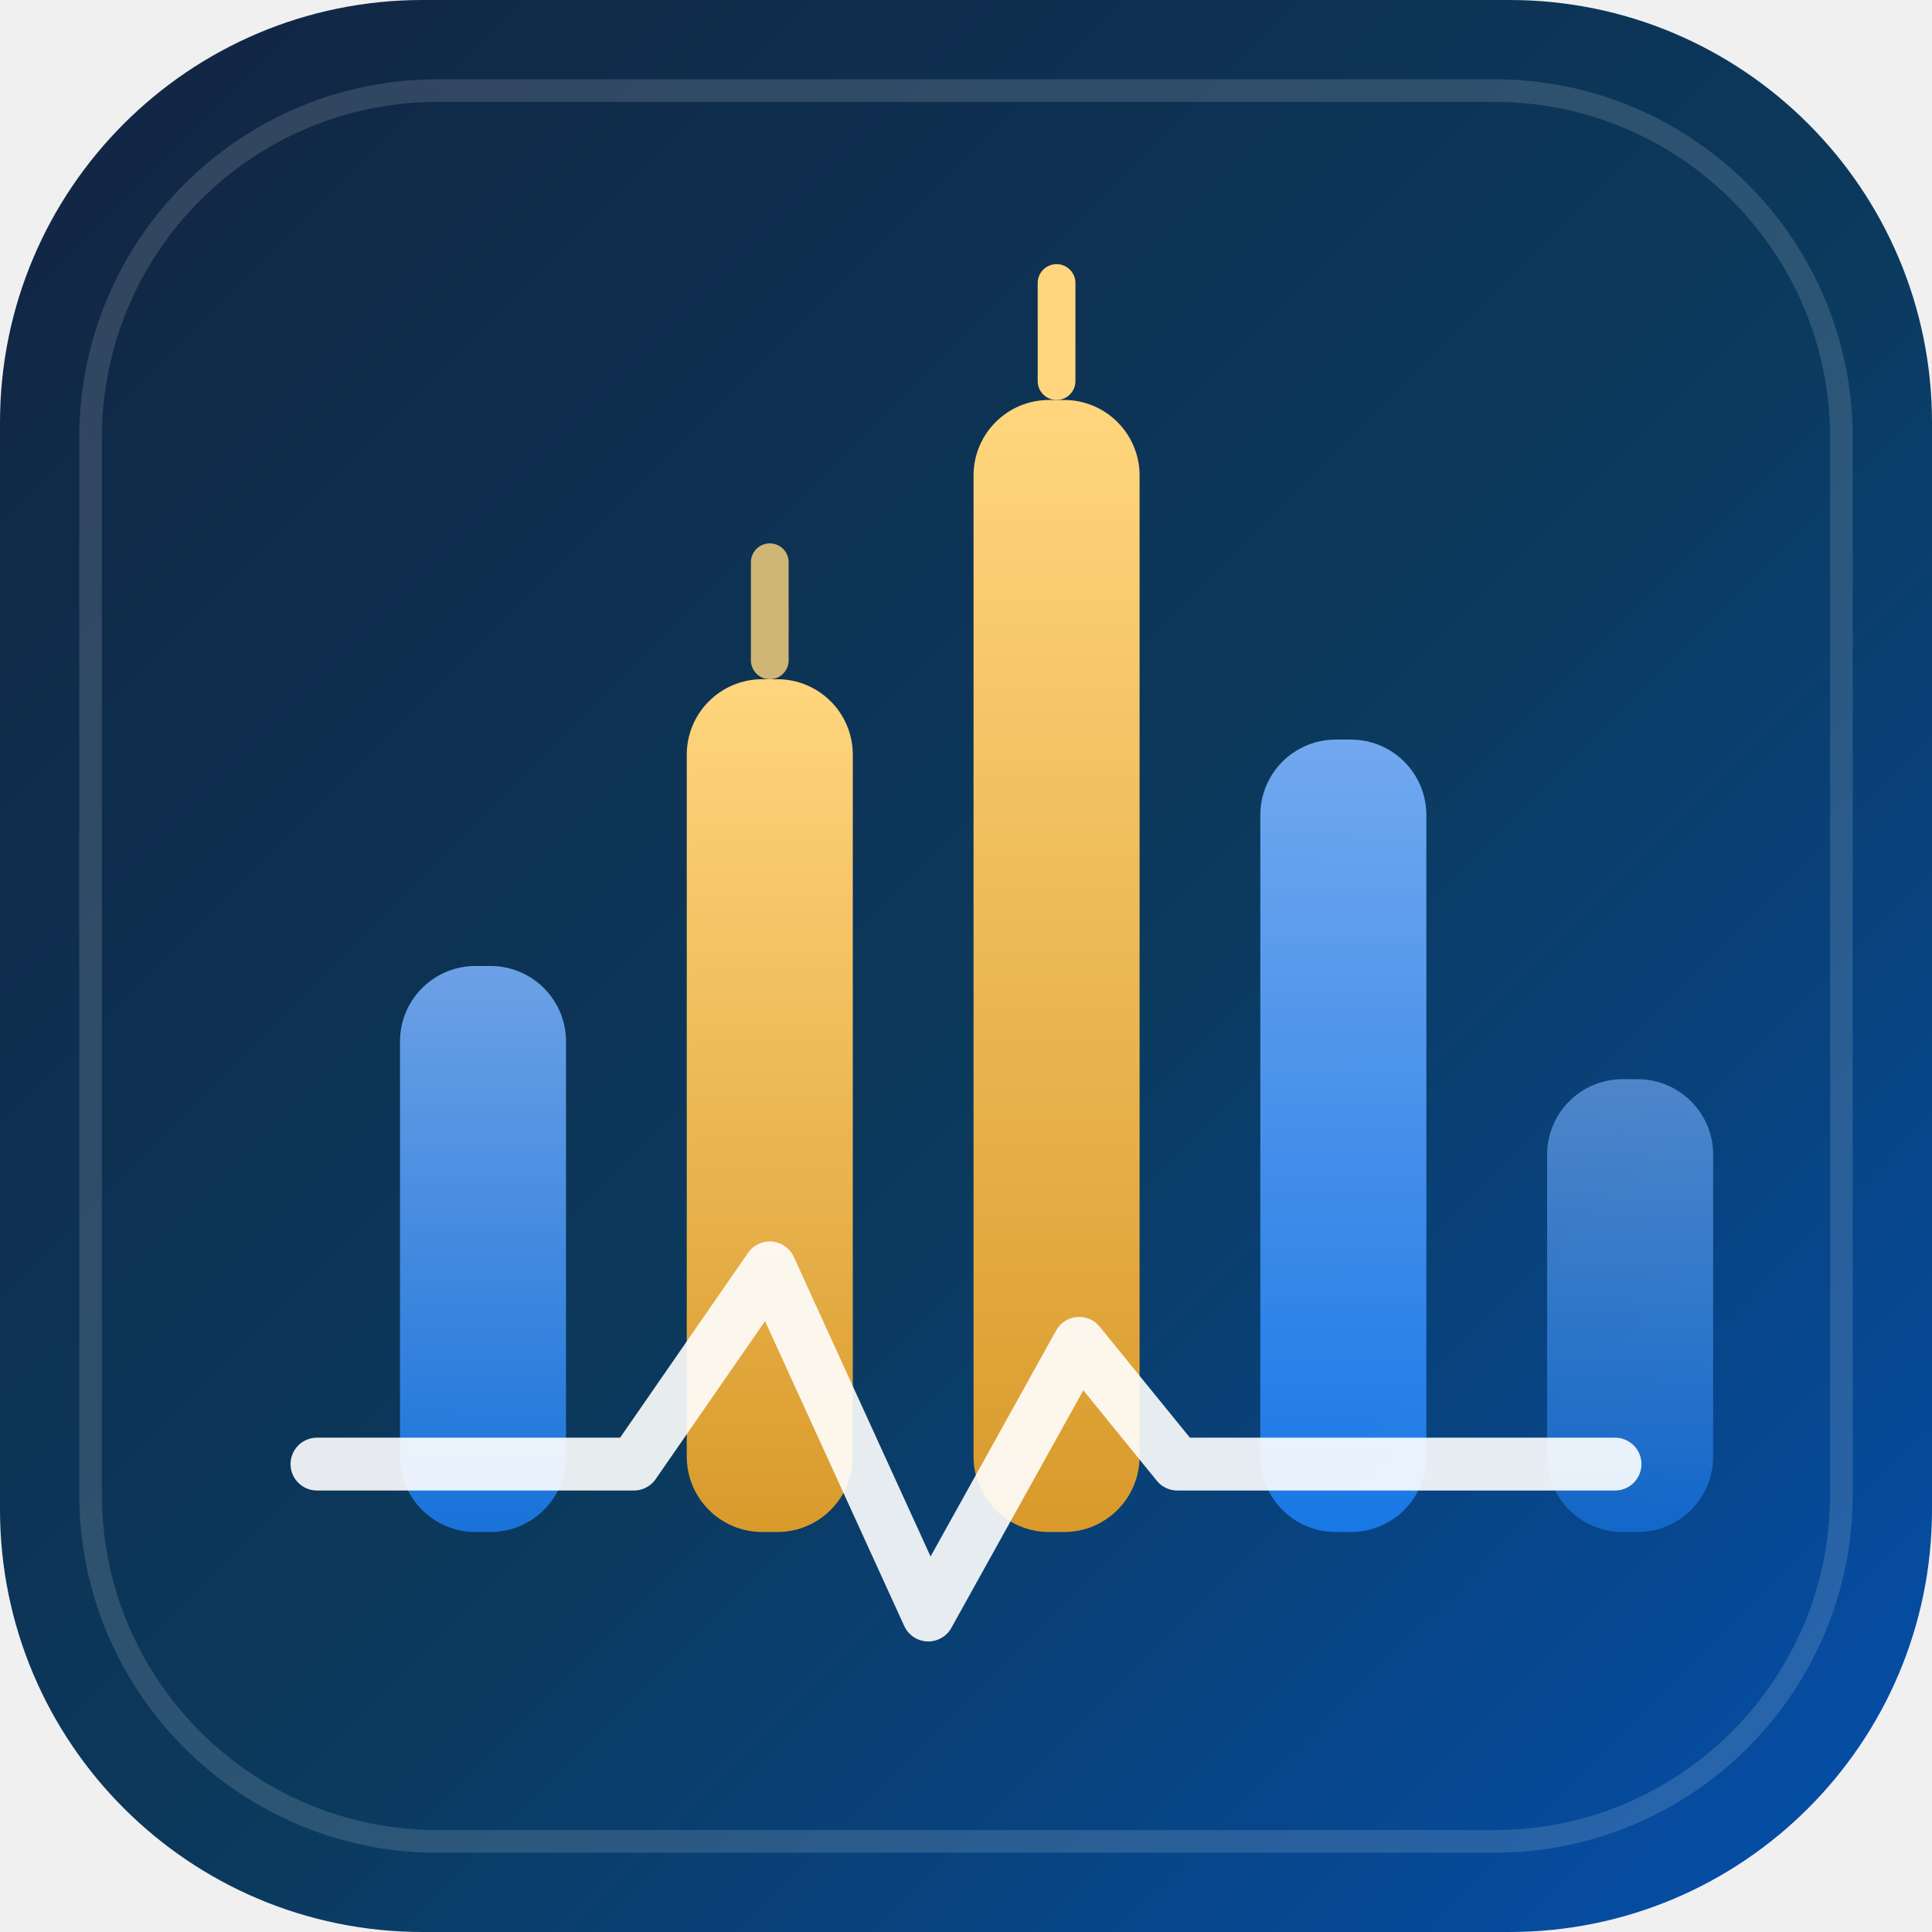
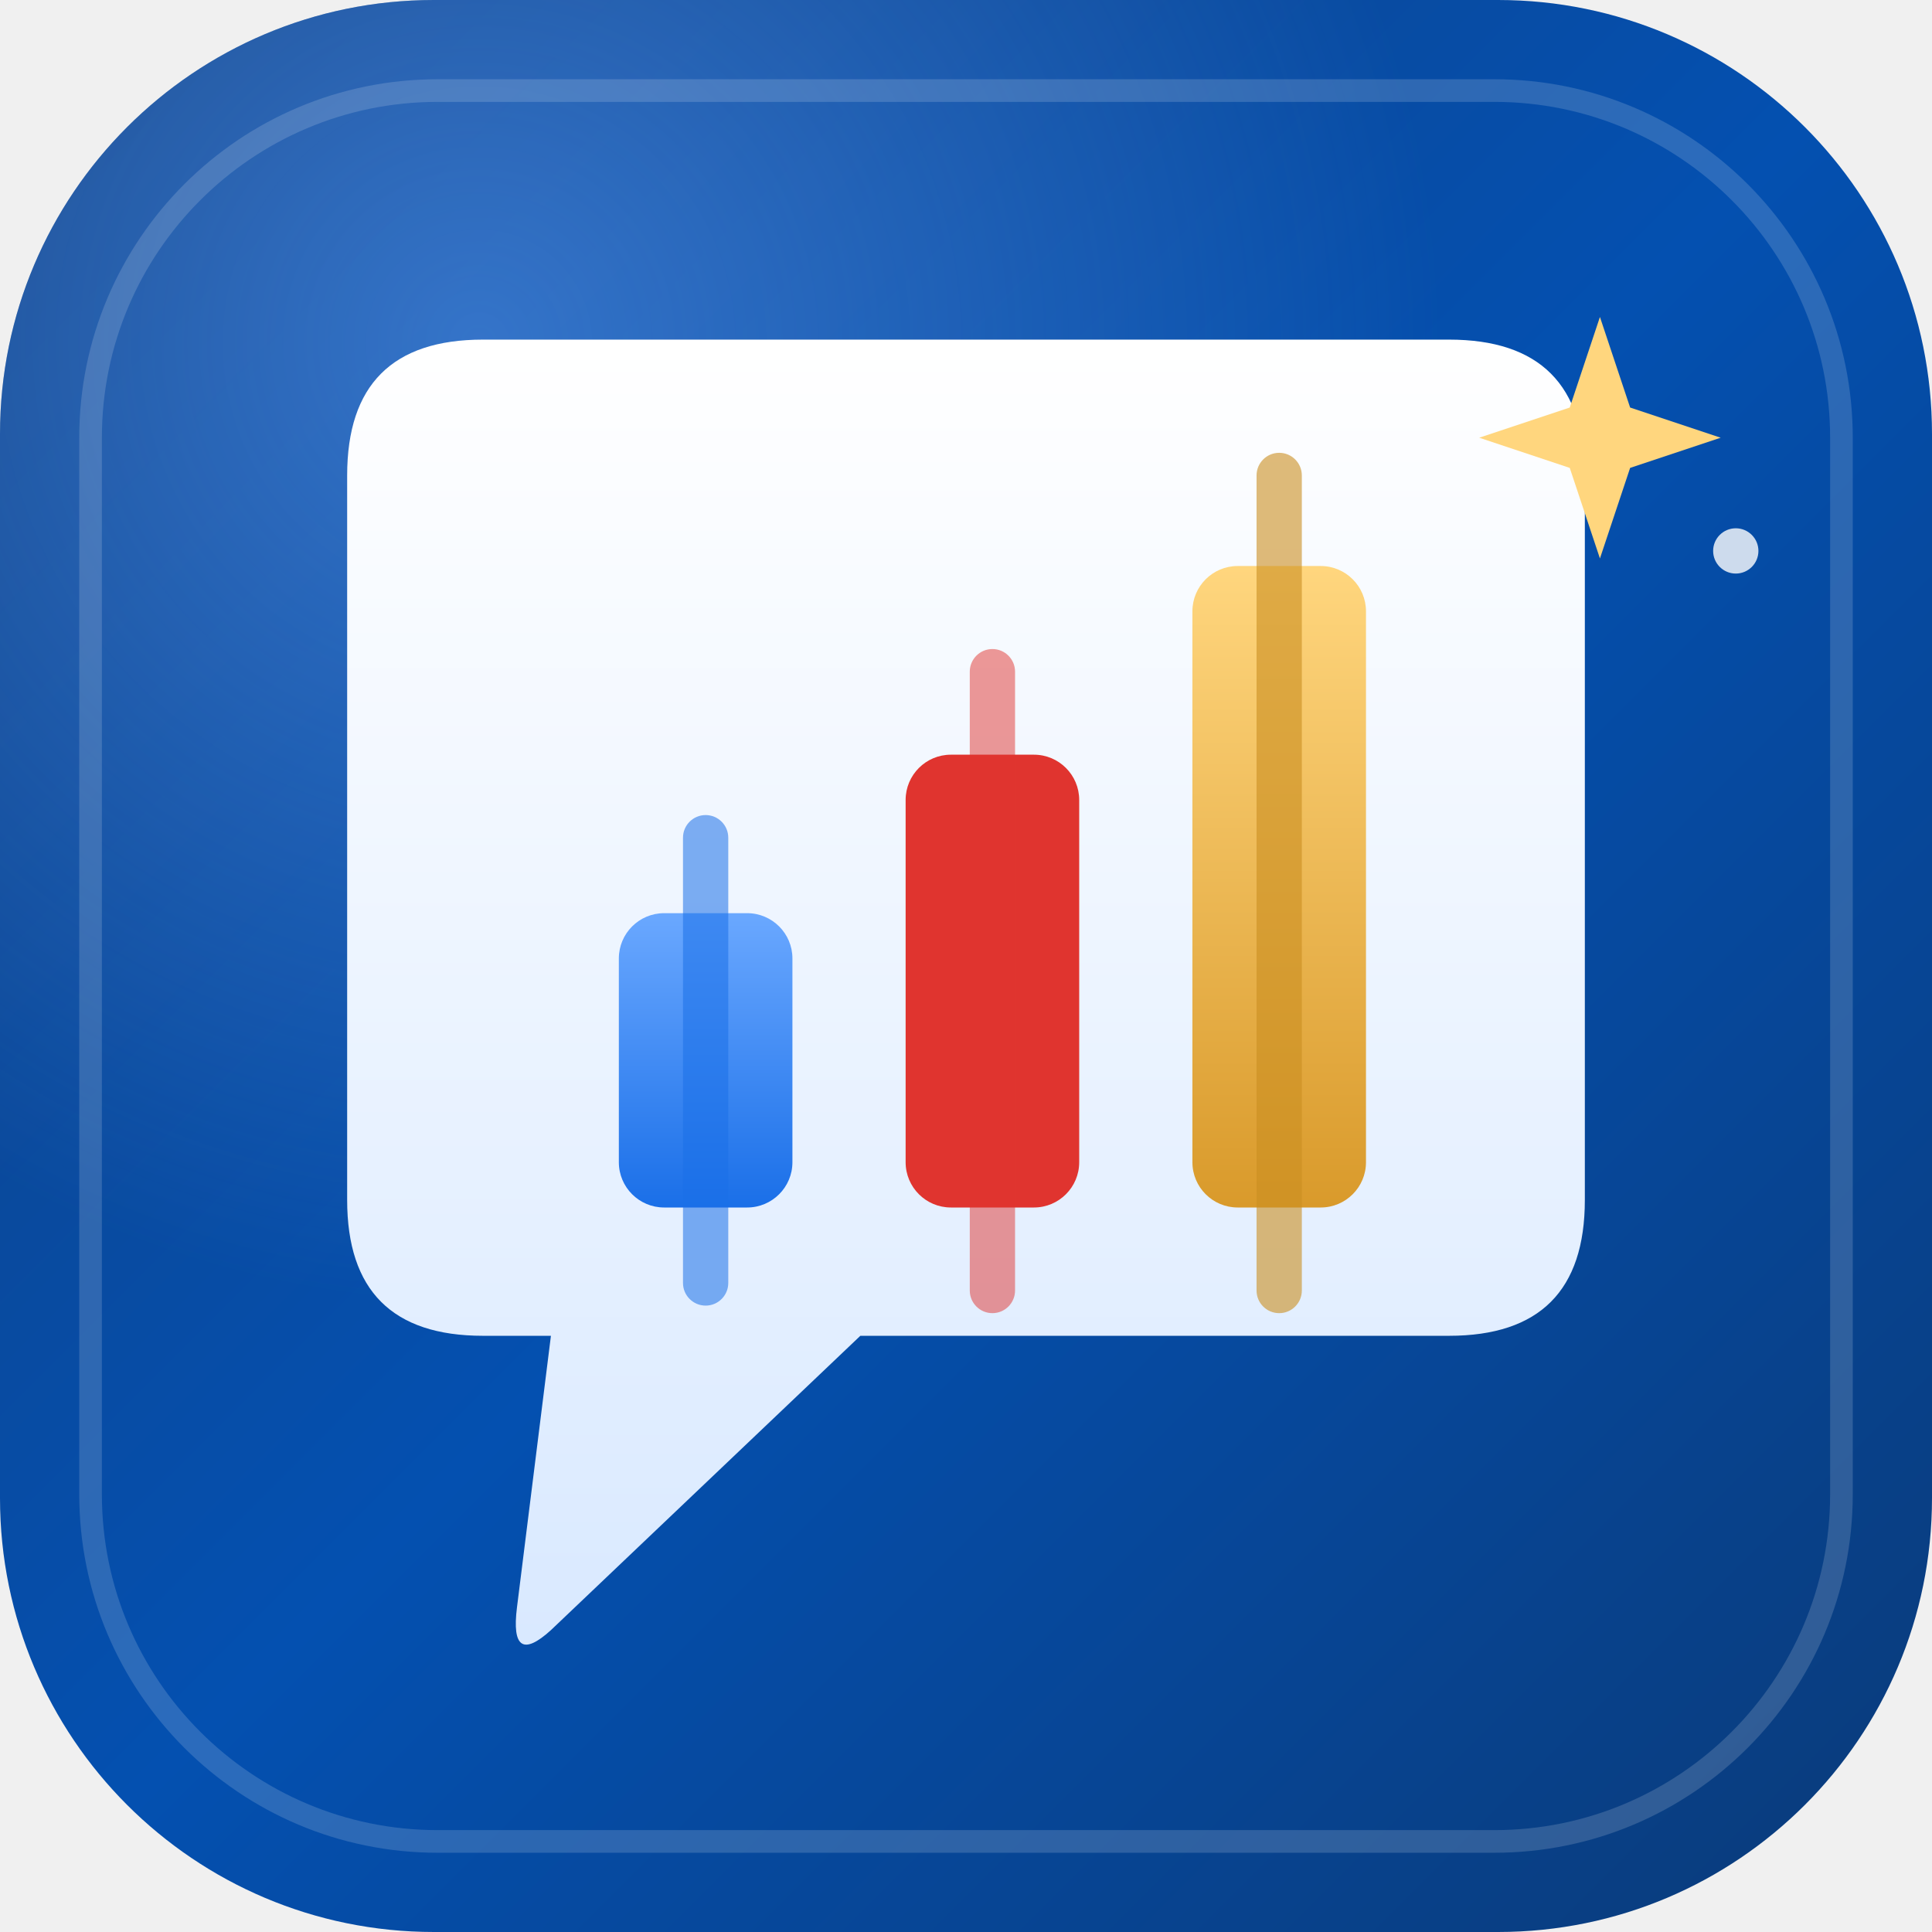
<svg xmlns="http://www.w3.org/2000/svg" width="512" height="512" viewBox="0 0 512 512">
  <defs>
    <linearGradient id="bg" x1="0" y1="0" x2="1" y2="1">
-       <stop offset="0" stop-color="#122441" />
-       <stop offset="0.55" stop-color="#0b3a5e" />
-       <stop offset="1" stop-color="#0450b0" />
+       <stop offset="0" stop-color="#123f7e" />
+       <stop offset="0.5" stop-color="#0450b0" />
+       <stop offset="1" stop-color="#0a3a78" />
+     </linearGradient>
+     <radialGradient id="glow" cx="0.25" cy="0.18" r="0.9">
+       <stop offset="0" stop-color="#5ea2ff" stop-opacity="0.5" />
+       <stop offset="0.55" stop-color="#5ea2ff" stop-opacity="0" />
+     </radialGradient>
+     <linearGradient id="bub" x1="0" y1="0" x2="0" y2="1">
+       <stop offset="0" stop-color="#ffffff" />
+       <stop offset="1" stop-color="#d9e9ff" />
    </linearGradient>
    <linearGradient id="gold" x1="0" y1="0" x2="0" y2="1">
      <stop offset="0" stop-color="#ffd67e" />
      <stop offset="1" stop-color="#d99a2b" />
    </linearGradient>
-     <linearGradient id="blue" x1="0" y1="0" x2="0" y2="1">
-       <stop offset="0" stop-color="#7db4ff" />
-       <stop offset="1" stop-color="#1a7df0" />
+     <linearGradient id="blu" x1="0" y1="0" x2="0" y2="1">
+       <stop offset="0" stop-color="#6aa8ff" />
+       <stop offset="1" stop-color="#1a6fe8" />
    </linearGradient>
  </defs>
-   <rect width="512" height="512" rx="112" fill="url(#bg)" />
-   <rect x="24" y="24" width="464" height="464" rx="92" fill="none" stroke="rgba(255,255,255,0.14)" stroke-width="6" />
+   <rect width="512" height="512" rx="115" fill="url(#bg)" />
+   <rect width="512" height="512" rx="115" fill="url(#glow)" />
+   <rect x="24" y="24" width="464" height="464" rx="92" fill="none" stroke="rgba(255,255,255,0.16)" stroke-width="6" />
+   <path d="M92 126 Q92 90 128 90 L384 90 Q420 90 420 126 L420 318 Q420 354 384 354 L228 354 L146 432 Q135 442 137 426 L146 354 L128 354 Q92 354 92 318 Z" fill="url(#bub)" />
  <g>
-     <rect x="106" y="256" width="44" height="150" rx="20" fill="url(#blue)" opacity="0.85" />
-     <rect x="182" y="180" width="44" height="226" rx="20" fill="url(#gold)" />
-     <rect x="258" y="106" width="44" height="300" rx="20" fill="url(#gold)" />
-     <rect x="334" y="196" width="44" height="210" rx="20" fill="url(#blue)" opacity="0.9" />
-     <rect x="410" y="286" width="44" height="120" rx="20" fill="url(#blue)" opacity="0.6" />
+     <rect x="164" y="242" width="46" height="78" rx="12" fill="url(#blu)" />
+     <rect x="181" y="216" width="12" height="130" rx="6" fill="#1a6fe8" opacity="0.55" />
+     <rect x="240" y="200" width="46" height="120" rx="12" fill="#e0342f" />
+     <rect x="257" y="172" width="12" height="176" rx="6" fill="#e0342f" opacity="0.5" />
+     <rect x="316" y="150" width="46" height="170" rx="12" fill="url(#gold)" />
+     <rect x="333" y="120" width="12" height="228" rx="6" fill="#c98d20" opacity="0.6" />
  </g>
-   <rect x="275" y="70" width="10" height="36" rx="5" fill="#ffd67e" />
-   <rect x="199" y="144" width="10" height="36" rx="5" fill="#ffd67e" opacity="0.8" />
-   <path d="M84 388 L168 388 L204 336 L246 428 L286 356 L312 388 L428 388" fill="none" stroke="#ffffff" stroke-opacity="0.9" stroke-width="14" stroke-linecap="round" stroke-linejoin="round" />
+   <path d="M424 84 L432 108 L456 116 L432 124 L424 148 L416 124 L392 116 L416 108 Z" fill="#ffd67e" />
+   <circle cx="460" cy="146" r="6" fill="#ffffff" opacity="0.8" />
</svg>
